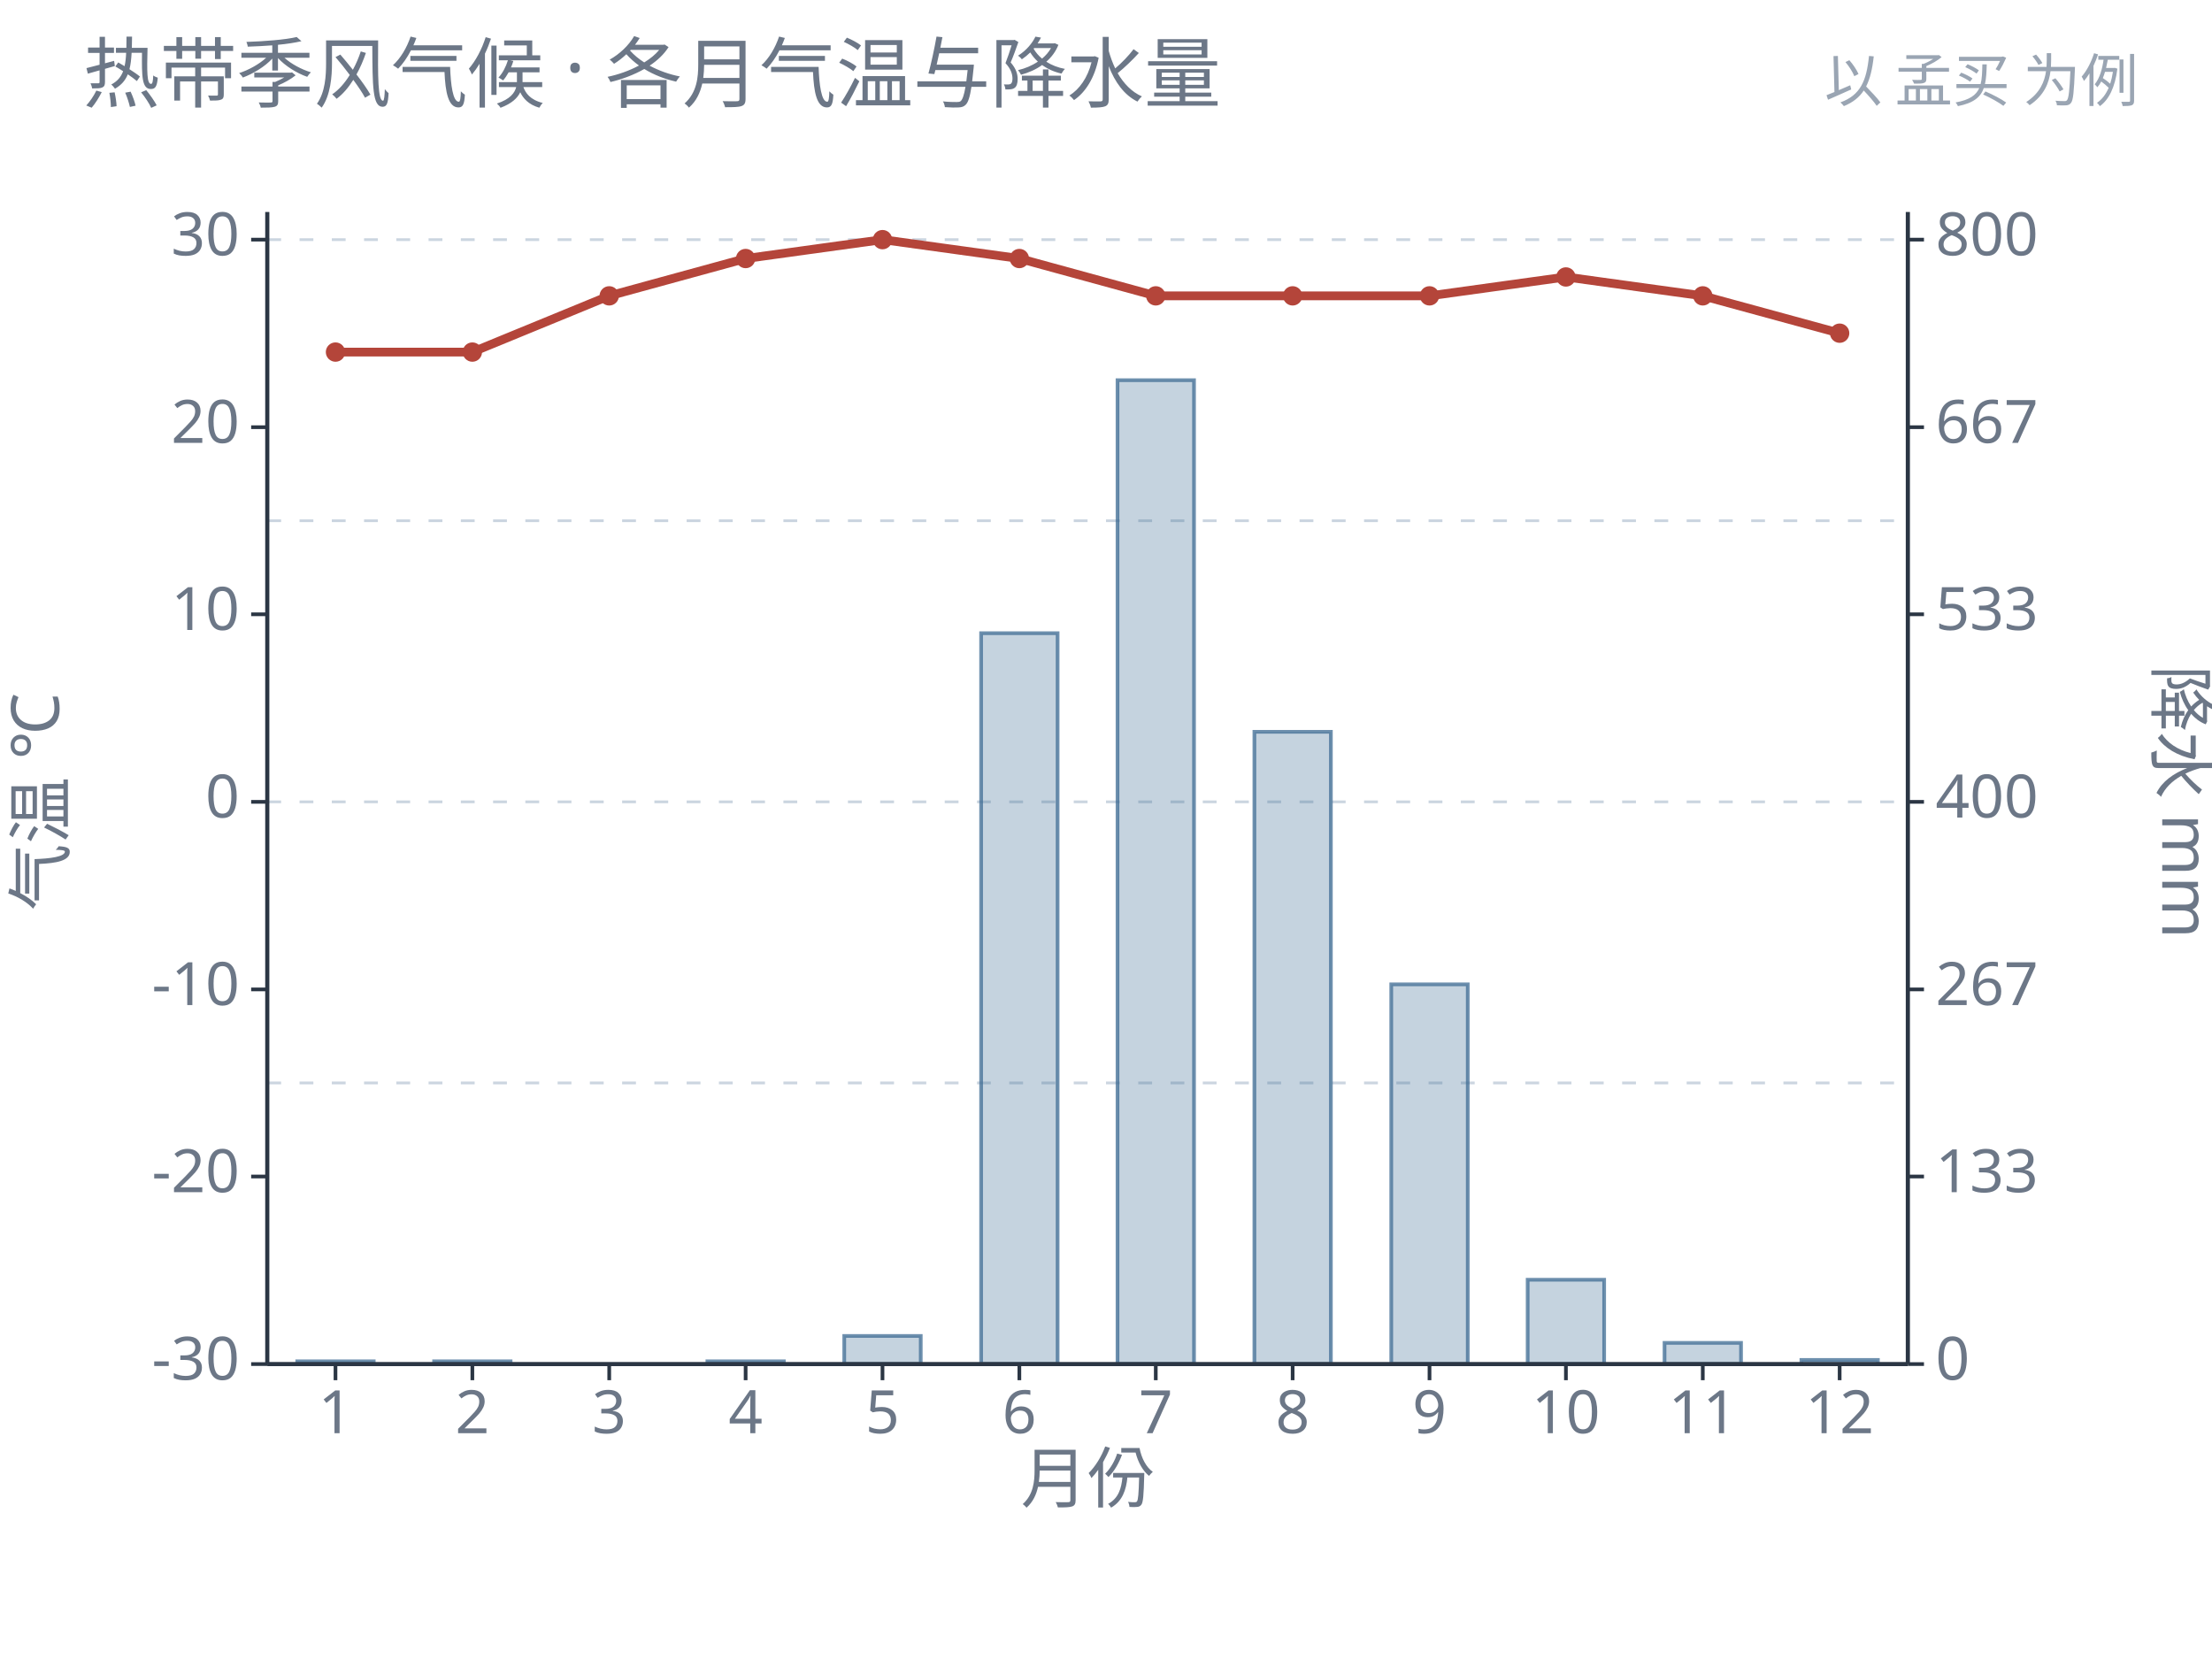
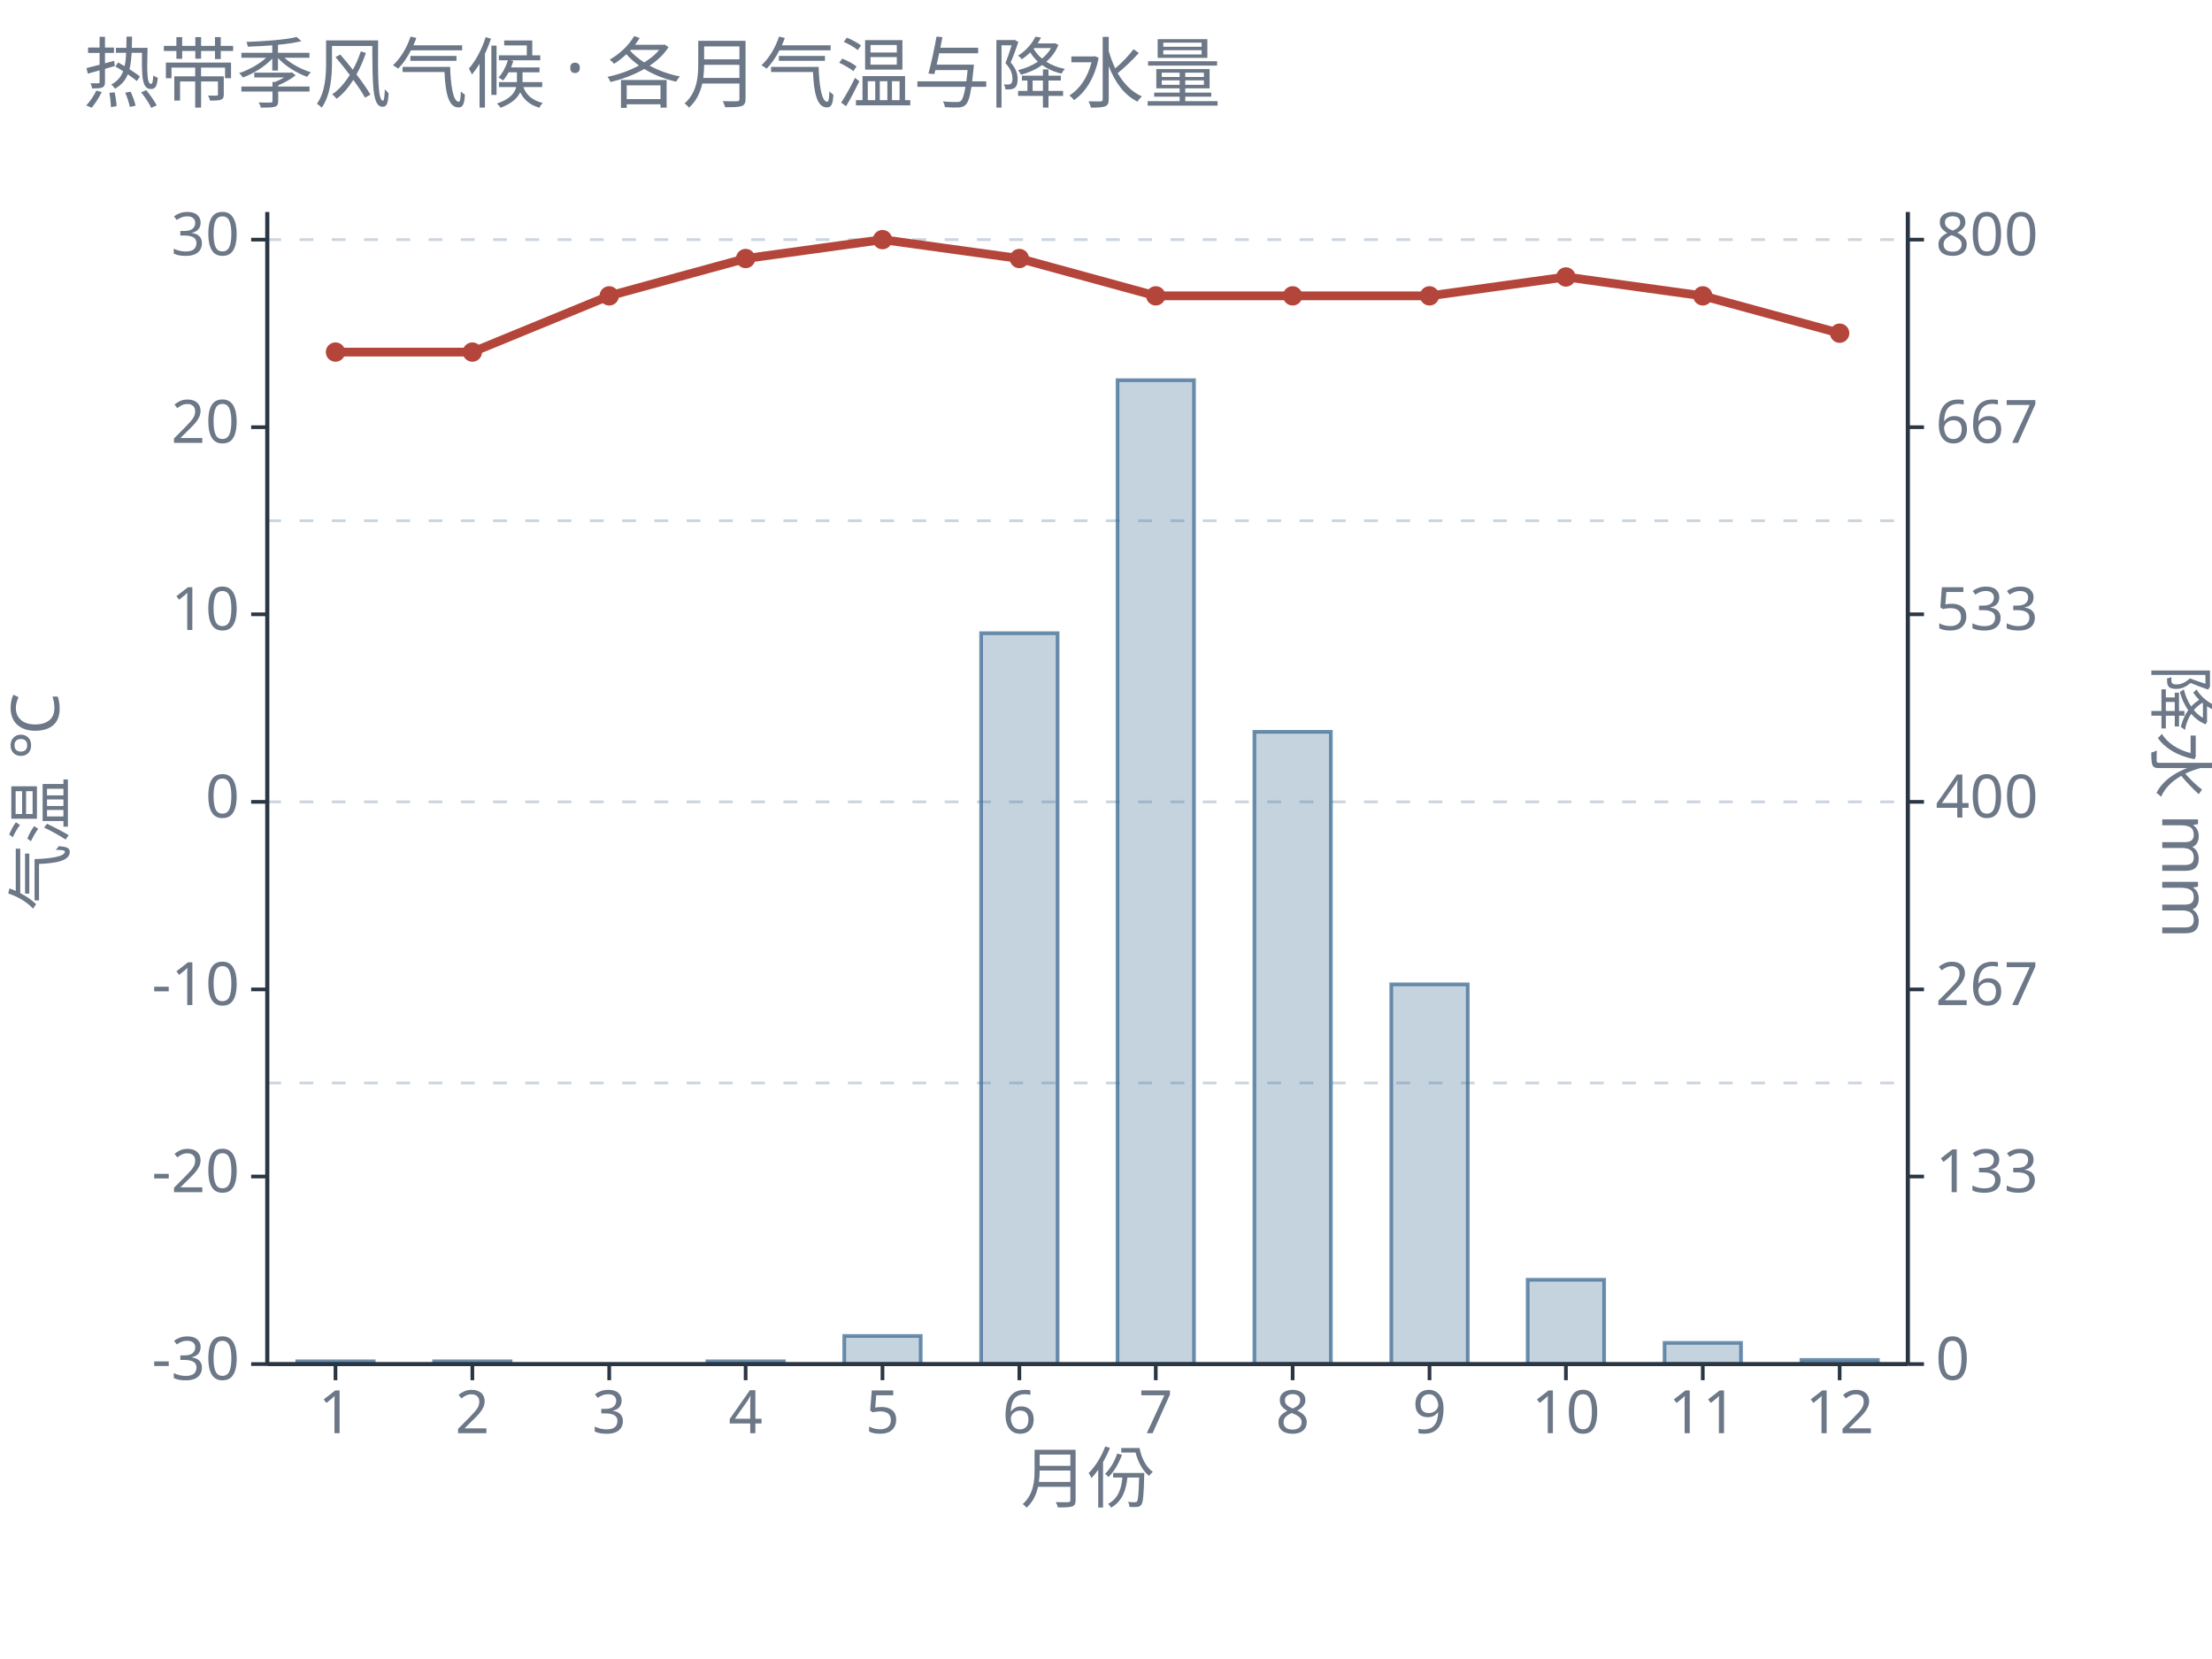
<svg xmlns="http://www.w3.org/2000/svg" viewBox="0 0 480 360" width="480" height="360" role="img" font-family="PingFang SC, Microsoft YaHei, Source Han Sans SC, sans-serif">
  <rect width="480" height="360" fill="#fff" />
  <text x="18.0" y="22.0" font-size="16.7" fill="#6C7787" text-anchor="start">热带季风气候 · 各月气温与降水量</text>
-   <text x="464.0" y="22.0" font-size="12.5" fill="#9AA5B3" text-anchor="end">以 孟买 为例</text>
  <line x1="58.0" y1="296.0" x2="414.0" y2="296.0" stroke="#CBD5E0" stroke-width="0.60" stroke-linecap="butt" stroke-dasharray="3 4" />
  <line x1="58.0" y1="235.0" x2="414.0" y2="235.0" stroke="#CBD5E0" stroke-width="0.60" stroke-linecap="butt" stroke-dasharray="3 4" />
  <line x1="58.0" y1="174.0" x2="414.0" y2="174.0" stroke="#CBD5E0" stroke-width="0.60" stroke-linecap="butt" stroke-dasharray="3 4" />
  <line x1="58.0" y1="113.0" x2="414.0" y2="113.0" stroke="#CBD5E0" stroke-width="0.60" stroke-linecap="butt" stroke-dasharray="3 4" />
  <line x1="58.0" y1="52.0" x2="414.0" y2="52.0" stroke="#CBD5E0" stroke-width="0.60" stroke-linecap="butt" stroke-dasharray="3 4" />
  <rect x="64.5" y="295.4" width="16.6" height="0.6" rx="0.0" fill="rgba(62,107,147,.30)" stroke="rgba(62,107,147,.75)" stroke-width="0.80" />
  <rect x="94.2" y="295.4" width="16.6" height="0.6" rx="0.0" fill="rgba(62,107,147,.30)" stroke="rgba(62,107,147,.75)" stroke-width="0.80" />
  <rect x="123.9" y="296.0" width="16.6" height="0.0" rx="0.0" fill="rgba(62,107,147,.30)" stroke="rgba(62,107,147,.75)" stroke-width="0.80" />
  <rect x="153.5" y="295.4" width="16.6" height="0.6" rx="0.0" fill="rgba(62,107,147,.30)" stroke="rgba(62,107,147,.75)" stroke-width="0.80" />
  <rect x="183.2" y="289.9" width="16.6" height="6.1" rx="0.0" fill="rgba(62,107,147,.30)" stroke="rgba(62,107,147,.75)" stroke-width="0.80" />
  <rect x="212.9" y="137.4" width="16.6" height="158.6" rx="0.0" fill="rgba(62,107,147,.30)" stroke="rgba(62,107,147,.75)" stroke-width="0.80" />
  <rect x="242.5" y="82.5" width="16.6" height="213.5" rx="0.0" fill="rgba(62,107,147,.30)" stroke="rgba(62,107,147,.75)" stroke-width="0.80" />
  <rect x="272.2" y="158.8" width="16.6" height="137.2" rx="0.0" fill="rgba(62,107,147,.30)" stroke="rgba(62,107,147,.75)" stroke-width="0.80" />
  <rect x="301.9" y="213.6" width="16.6" height="82.4" rx="0.0" fill="rgba(62,107,147,.30)" stroke="rgba(62,107,147,.75)" stroke-width="0.80" />
  <rect x="331.5" y="277.7" width="16.6" height="18.3" rx="0.0" fill="rgba(62,107,147,.30)" stroke="rgba(62,107,147,.75)" stroke-width="0.80" />
  <rect x="361.2" y="291.4" width="16.6" height="4.6" rx="0.0" fill="rgba(62,107,147,.30)" stroke="rgba(62,107,147,.75)" stroke-width="0.80" />
  <rect x="390.9" y="295.1" width="16.6" height="0.9" rx="0.0" fill="rgba(62,107,147,.30)" stroke="rgba(62,107,147,.75)" stroke-width="0.80" />
  <path d="M72.8 76.4 L102.5 76.4 L132.2 64.2 L161.8 56.1 L191.5 52.0 L221.2 56.1 L250.8 64.2 L280.5 64.2 L310.2 64.2 L339.8 60.1 L369.5 64.2 L399.2 72.3" fill="none" stroke="#B4453A" stroke-width="1.90" stroke-linecap="round" stroke-linejoin="round" />
  <circle cx="72.8" cy="76.4" r="2.1" fill="#B4453A" />
  <circle cx="102.5" cy="76.4" r="2.1" fill="#B4453A" />
  <circle cx="132.2" cy="64.2" r="2.1" fill="#B4453A" />
  <circle cx="161.8" cy="56.1" r="2.1" fill="#B4453A" />
  <circle cx="191.5" cy="52.0" r="2.1" fill="#B4453A" />
  <circle cx="221.2" cy="56.1" r="2.1" fill="#B4453A" />
  <circle cx="250.8" cy="64.2" r="2.1" fill="#B4453A" />
  <circle cx="280.5" cy="64.2" r="2.1" fill="#B4453A" />
  <circle cx="310.2" cy="64.2" r="2.1" fill="#B4453A" />
  <circle cx="339.8" cy="60.1" r="2.1" fill="#B4453A" />
  <circle cx="369.5" cy="64.2" r="2.1" fill="#B4453A" />
  <circle cx="399.2" cy="72.3" r="2.1" fill="#B4453A" />
  <line x1="58.0" y1="46.0" x2="58.0" y2="296.0" stroke="#2B3644" stroke-width="0.90" stroke-linecap="butt" />
  <line x1="414.0" y1="46.0" x2="414.0" y2="296.0" stroke="#2B3644" stroke-width="0.90" stroke-linecap="butt" />
  <line x1="58.0" y1="296.0" x2="414.0" y2="296.0" stroke="#2B3644" stroke-width="0.90" stroke-linecap="butt" />
  <line x1="54.5" y1="296.0" x2="58.0" y2="296.0" stroke="#2B3644" stroke-width="0.80" stroke-linecap="butt" />
  <text x="52.0" y="299.4" font-size="13.0" fill="#6C7787" text-anchor="end">-30</text>
  <line x1="414.0" y1="296.0" x2="417.5" y2="296.0" stroke="#2B3644" stroke-width="0.80" stroke-linecap="butt" />
  <text x="420.0" y="299.4" font-size="13.0" fill="#6C7787" text-anchor="start">0</text>
  <line x1="54.5" y1="255.3" x2="58.0" y2="255.3" stroke="#2B3644" stroke-width="0.80" stroke-linecap="butt" />
  <text x="52.0" y="258.7" font-size="13.0" fill="#6C7787" text-anchor="end">-20</text>
  <line x1="414.0" y1="255.3" x2="417.5" y2="255.3" stroke="#2B3644" stroke-width="0.80" stroke-linecap="butt" />
  <text x="420.0" y="258.7" font-size="13.0" fill="#6C7787" text-anchor="start">133</text>
  <line x1="54.5" y1="214.7" x2="58.0" y2="214.7" stroke="#2B3644" stroke-width="0.80" stroke-linecap="butt" />
  <text x="52.0" y="218.1" font-size="13.0" fill="#6C7787" text-anchor="end">-10</text>
  <line x1="414.0" y1="214.7" x2="417.5" y2="214.7" stroke="#2B3644" stroke-width="0.80" stroke-linecap="butt" />
  <text x="420.0" y="218.1" font-size="13.0" fill="#6C7787" text-anchor="start">267</text>
  <line x1="54.5" y1="174.0" x2="58.0" y2="174.0" stroke="#2B3644" stroke-width="0.80" stroke-linecap="butt" />
  <text x="52.0" y="177.4" font-size="13.0" fill="#6C7787" text-anchor="end">0</text>
  <line x1="414.0" y1="174.0" x2="417.5" y2="174.0" stroke="#2B3644" stroke-width="0.80" stroke-linecap="butt" />
  <text x="420.0" y="177.4" font-size="13.0" fill="#6C7787" text-anchor="start">400</text>
  <line x1="54.5" y1="133.3" x2="58.0" y2="133.3" stroke="#2B3644" stroke-width="0.80" stroke-linecap="butt" />
  <text x="52.0" y="136.7" font-size="13.0" fill="#6C7787" text-anchor="end">10</text>
  <line x1="414.0" y1="133.3" x2="417.5" y2="133.3" stroke="#2B3644" stroke-width="0.80" stroke-linecap="butt" />
  <text x="420.0" y="136.7" font-size="13.0" fill="#6C7787" text-anchor="start">533</text>
  <line x1="54.5" y1="92.7" x2="58.0" y2="92.7" stroke="#2B3644" stroke-width="0.80" stroke-linecap="butt" />
  <text x="52.0" y="96.1" font-size="13.0" fill="#6C7787" text-anchor="end">20</text>
  <line x1="414.0" y1="92.7" x2="417.5" y2="92.7" stroke="#2B3644" stroke-width="0.80" stroke-linecap="butt" />
  <text x="420.0" y="96.1" font-size="13.0" fill="#6C7787" text-anchor="start">667</text>
  <line x1="54.5" y1="52.0" x2="58.0" y2="52.0" stroke="#2B3644" stroke-width="0.80" stroke-linecap="butt" />
  <text x="52.0" y="55.4" font-size="13.0" fill="#6C7787" text-anchor="end">30</text>
  <line x1="414.0" y1="52.0" x2="417.5" y2="52.0" stroke="#2B3644" stroke-width="0.80" stroke-linecap="butt" />
  <text x="420.0" y="55.4" font-size="13.0" fill="#6C7787" text-anchor="start">800</text>
  <line x1="72.8" y1="296.0" x2="72.8" y2="299.5" stroke="#2B3644" stroke-width="0.80" stroke-linecap="butt" />
  <text x="72.8" y="311.0" font-size="13.0" fill="#6C7787" text-anchor="middle">1</text>
  <line x1="102.5" y1="296.0" x2="102.5" y2="299.5" stroke="#2B3644" stroke-width="0.80" stroke-linecap="butt" />
  <text x="102.5" y="311.0" font-size="13.0" fill="#6C7787" text-anchor="middle">2</text>
  <line x1="132.2" y1="296.0" x2="132.2" y2="299.5" stroke="#2B3644" stroke-width="0.80" stroke-linecap="butt" />
  <text x="132.2" y="311.0" font-size="13.0" fill="#6C7787" text-anchor="middle">3</text>
  <line x1="161.8" y1="296.0" x2="161.8" y2="299.5" stroke="#2B3644" stroke-width="0.80" stroke-linecap="butt" />
  <text x="161.8" y="311.0" font-size="13.0" fill="#6C7787" text-anchor="middle">4</text>
  <line x1="191.5" y1="296.0" x2="191.5" y2="299.5" stroke="#2B3644" stroke-width="0.80" stroke-linecap="butt" />
  <text x="191.5" y="311.0" font-size="13.0" fill="#6C7787" text-anchor="middle">5</text>
  <line x1="221.2" y1="296.0" x2="221.2" y2="299.5" stroke="#2B3644" stroke-width="0.80" stroke-linecap="butt" />
  <text x="221.2" y="311.0" font-size="13.0" fill="#6C7787" text-anchor="middle">6</text>
  <line x1="250.8" y1="296.0" x2="250.8" y2="299.5" stroke="#2B3644" stroke-width="0.80" stroke-linecap="butt" />
  <text x="250.8" y="311.0" font-size="13.0" fill="#6C7787" text-anchor="middle">7</text>
  <line x1="280.5" y1="296.0" x2="280.5" y2="299.5" stroke="#2B3644" stroke-width="0.80" stroke-linecap="butt" />
  <text x="280.5" y="311.0" font-size="13.0" fill="#6C7787" text-anchor="middle">8</text>
  <line x1="310.2" y1="296.0" x2="310.2" y2="299.5" stroke="#2B3644" stroke-width="0.80" stroke-linecap="butt" />
  <text x="310.2" y="311.0" font-size="13.0" fill="#6C7787" text-anchor="middle">9</text>
  <line x1="339.8" y1="296.0" x2="339.8" y2="299.5" stroke="#2B3644" stroke-width="0.80" stroke-linecap="butt" />
  <text x="339.8" y="311.0" font-size="13.0" fill="#6C7787" text-anchor="middle">10</text>
  <line x1="369.5" y1="296.0" x2="369.5" y2="299.5" stroke="#2B3644" stroke-width="0.80" stroke-linecap="butt" />
  <text x="369.5" y="311.0" font-size="13.0" fill="#6C7787" text-anchor="middle">11</text>
  <line x1="399.2" y1="296.0" x2="399.2" y2="299.5" stroke="#2B3644" stroke-width="0.80" stroke-linecap="butt" />
  <text x="399.2" y="311.0" font-size="13.0" fill="#6C7787" text-anchor="middle">12</text>
  <text x="236.0" y="326.0" font-size="14.5" fill="#6C7787" text-anchor="middle">月份</text>
  <text x="14.0" y="174.0" font-size="14.5" fill="#6C7787" text-anchor="middle" transform="rotate(-90.0 14.0 174.0)">气温 ℃</text>
  <text x="468.0" y="174.0" font-size="14.5" fill="#6C7787" text-anchor="middle" transform="rotate(90.0 468.0 174.0)">降水 mm</text>
</svg>
